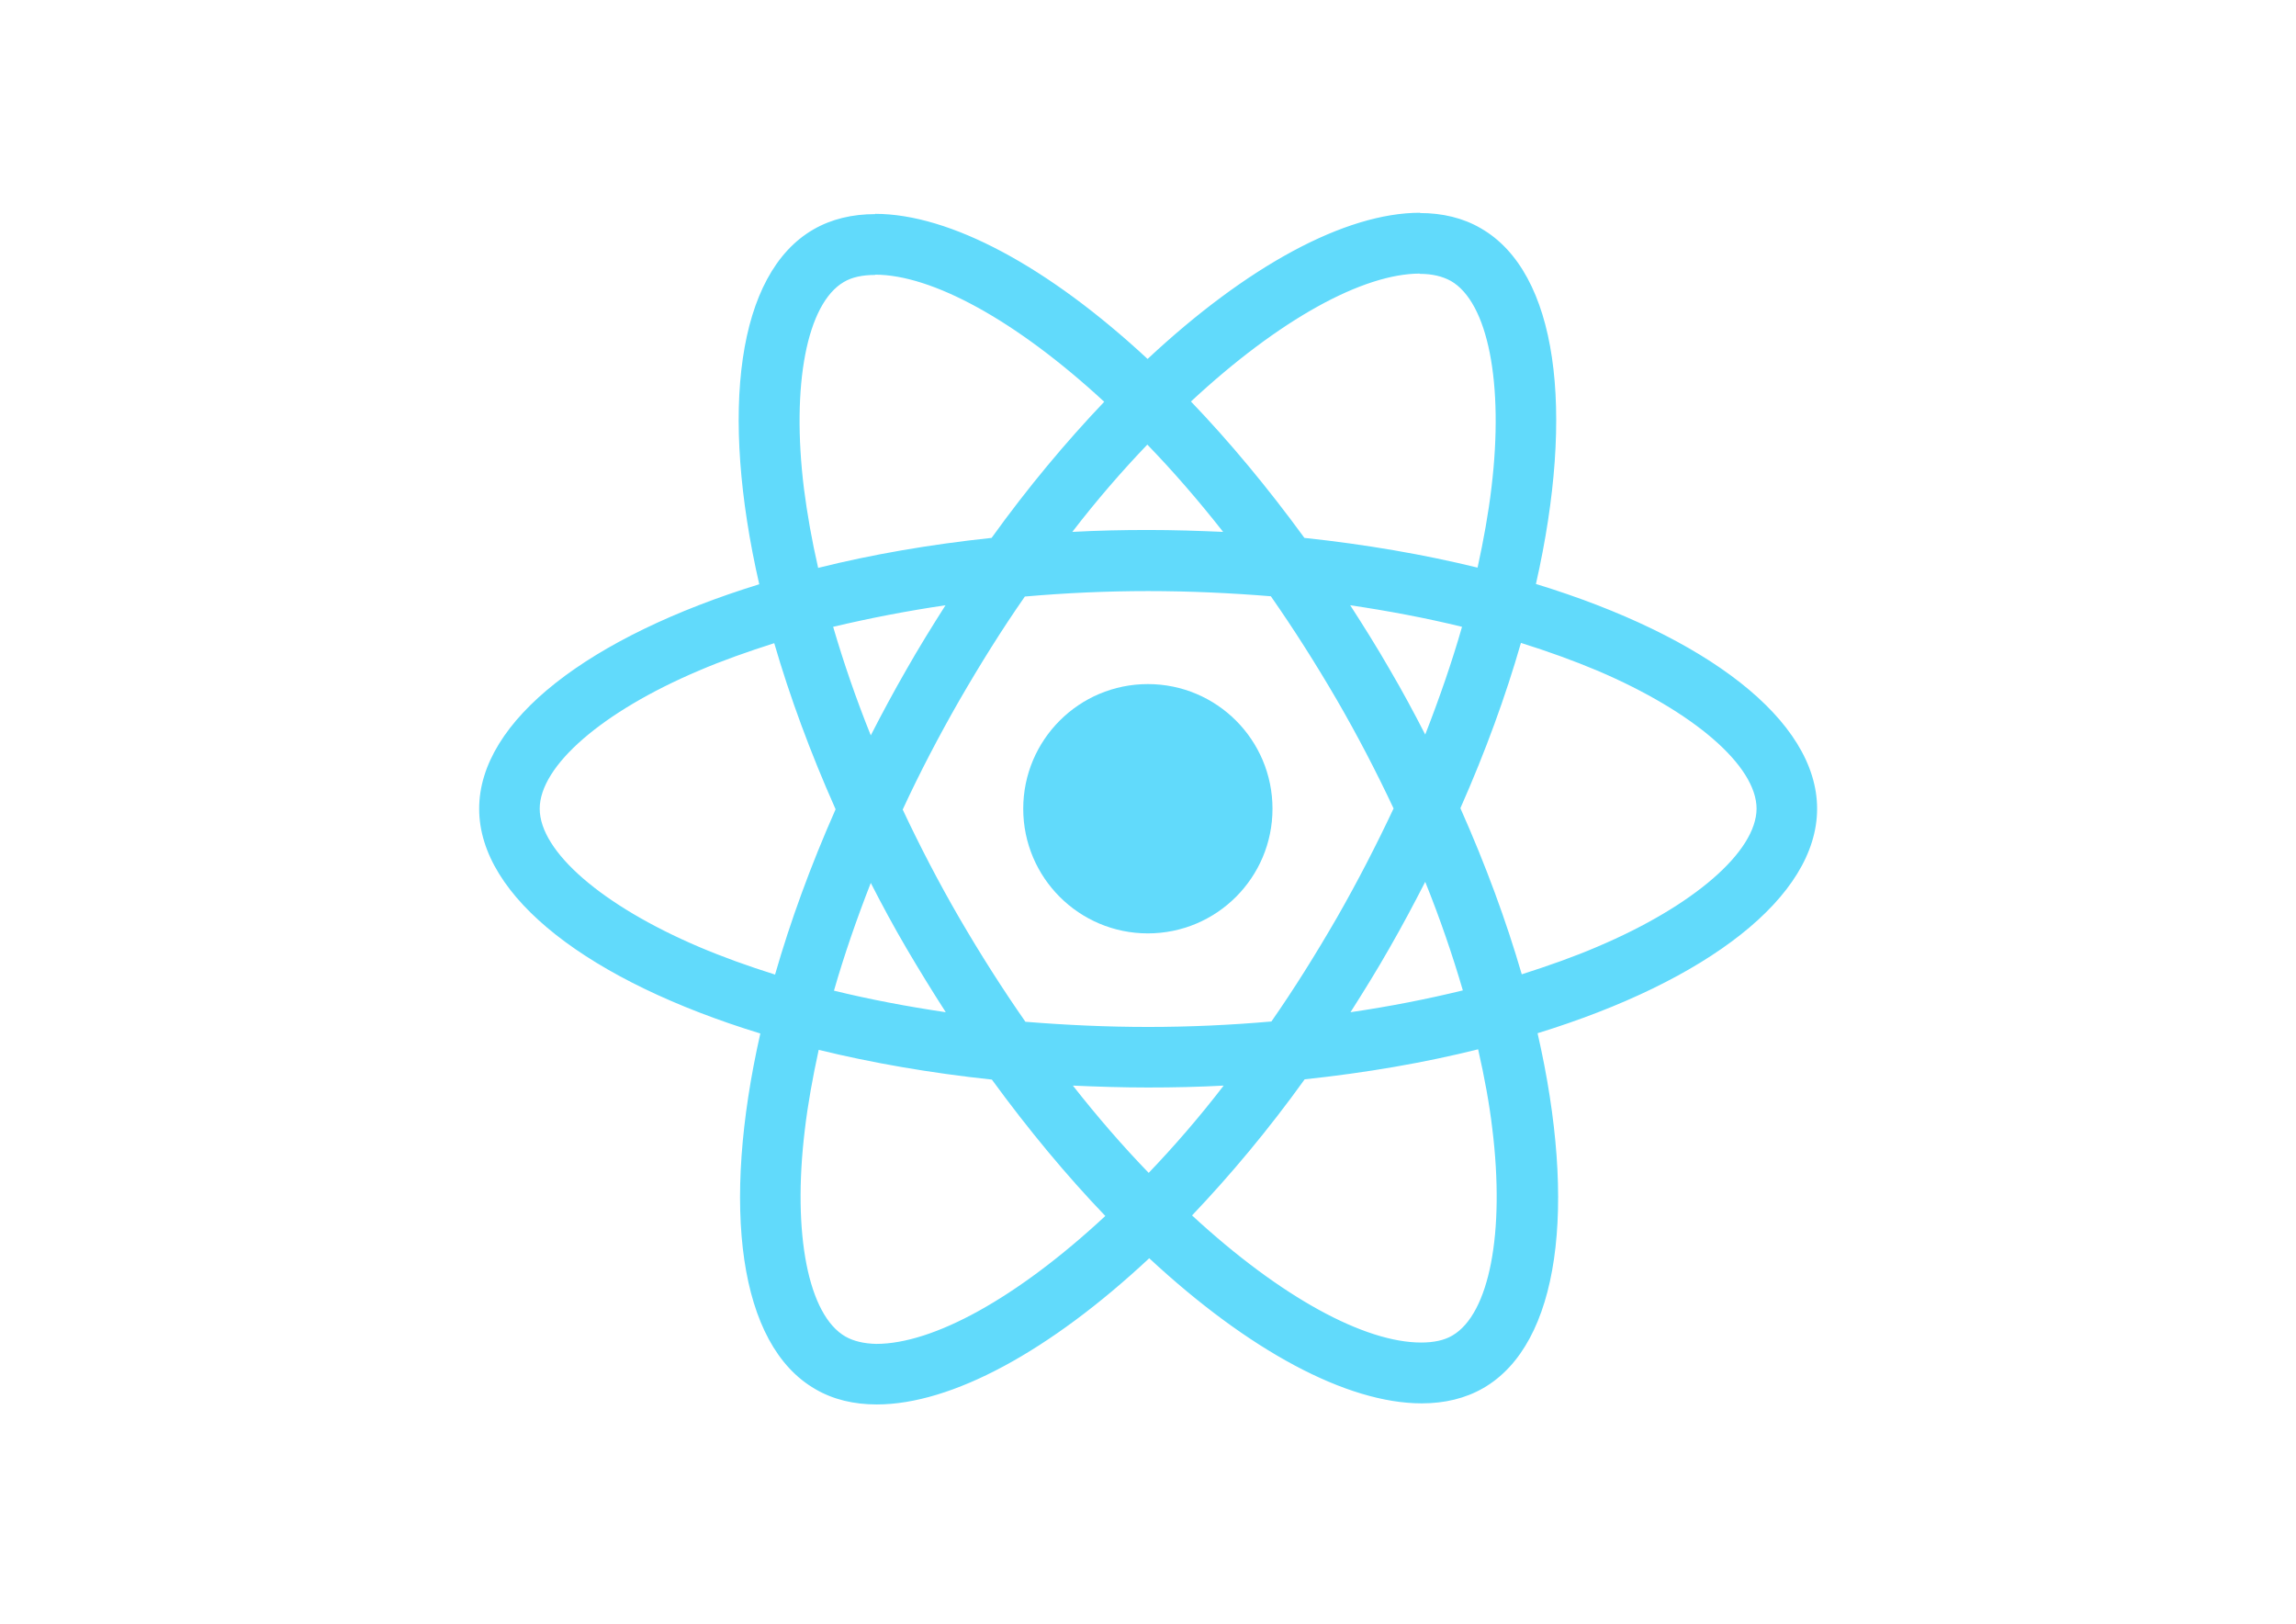
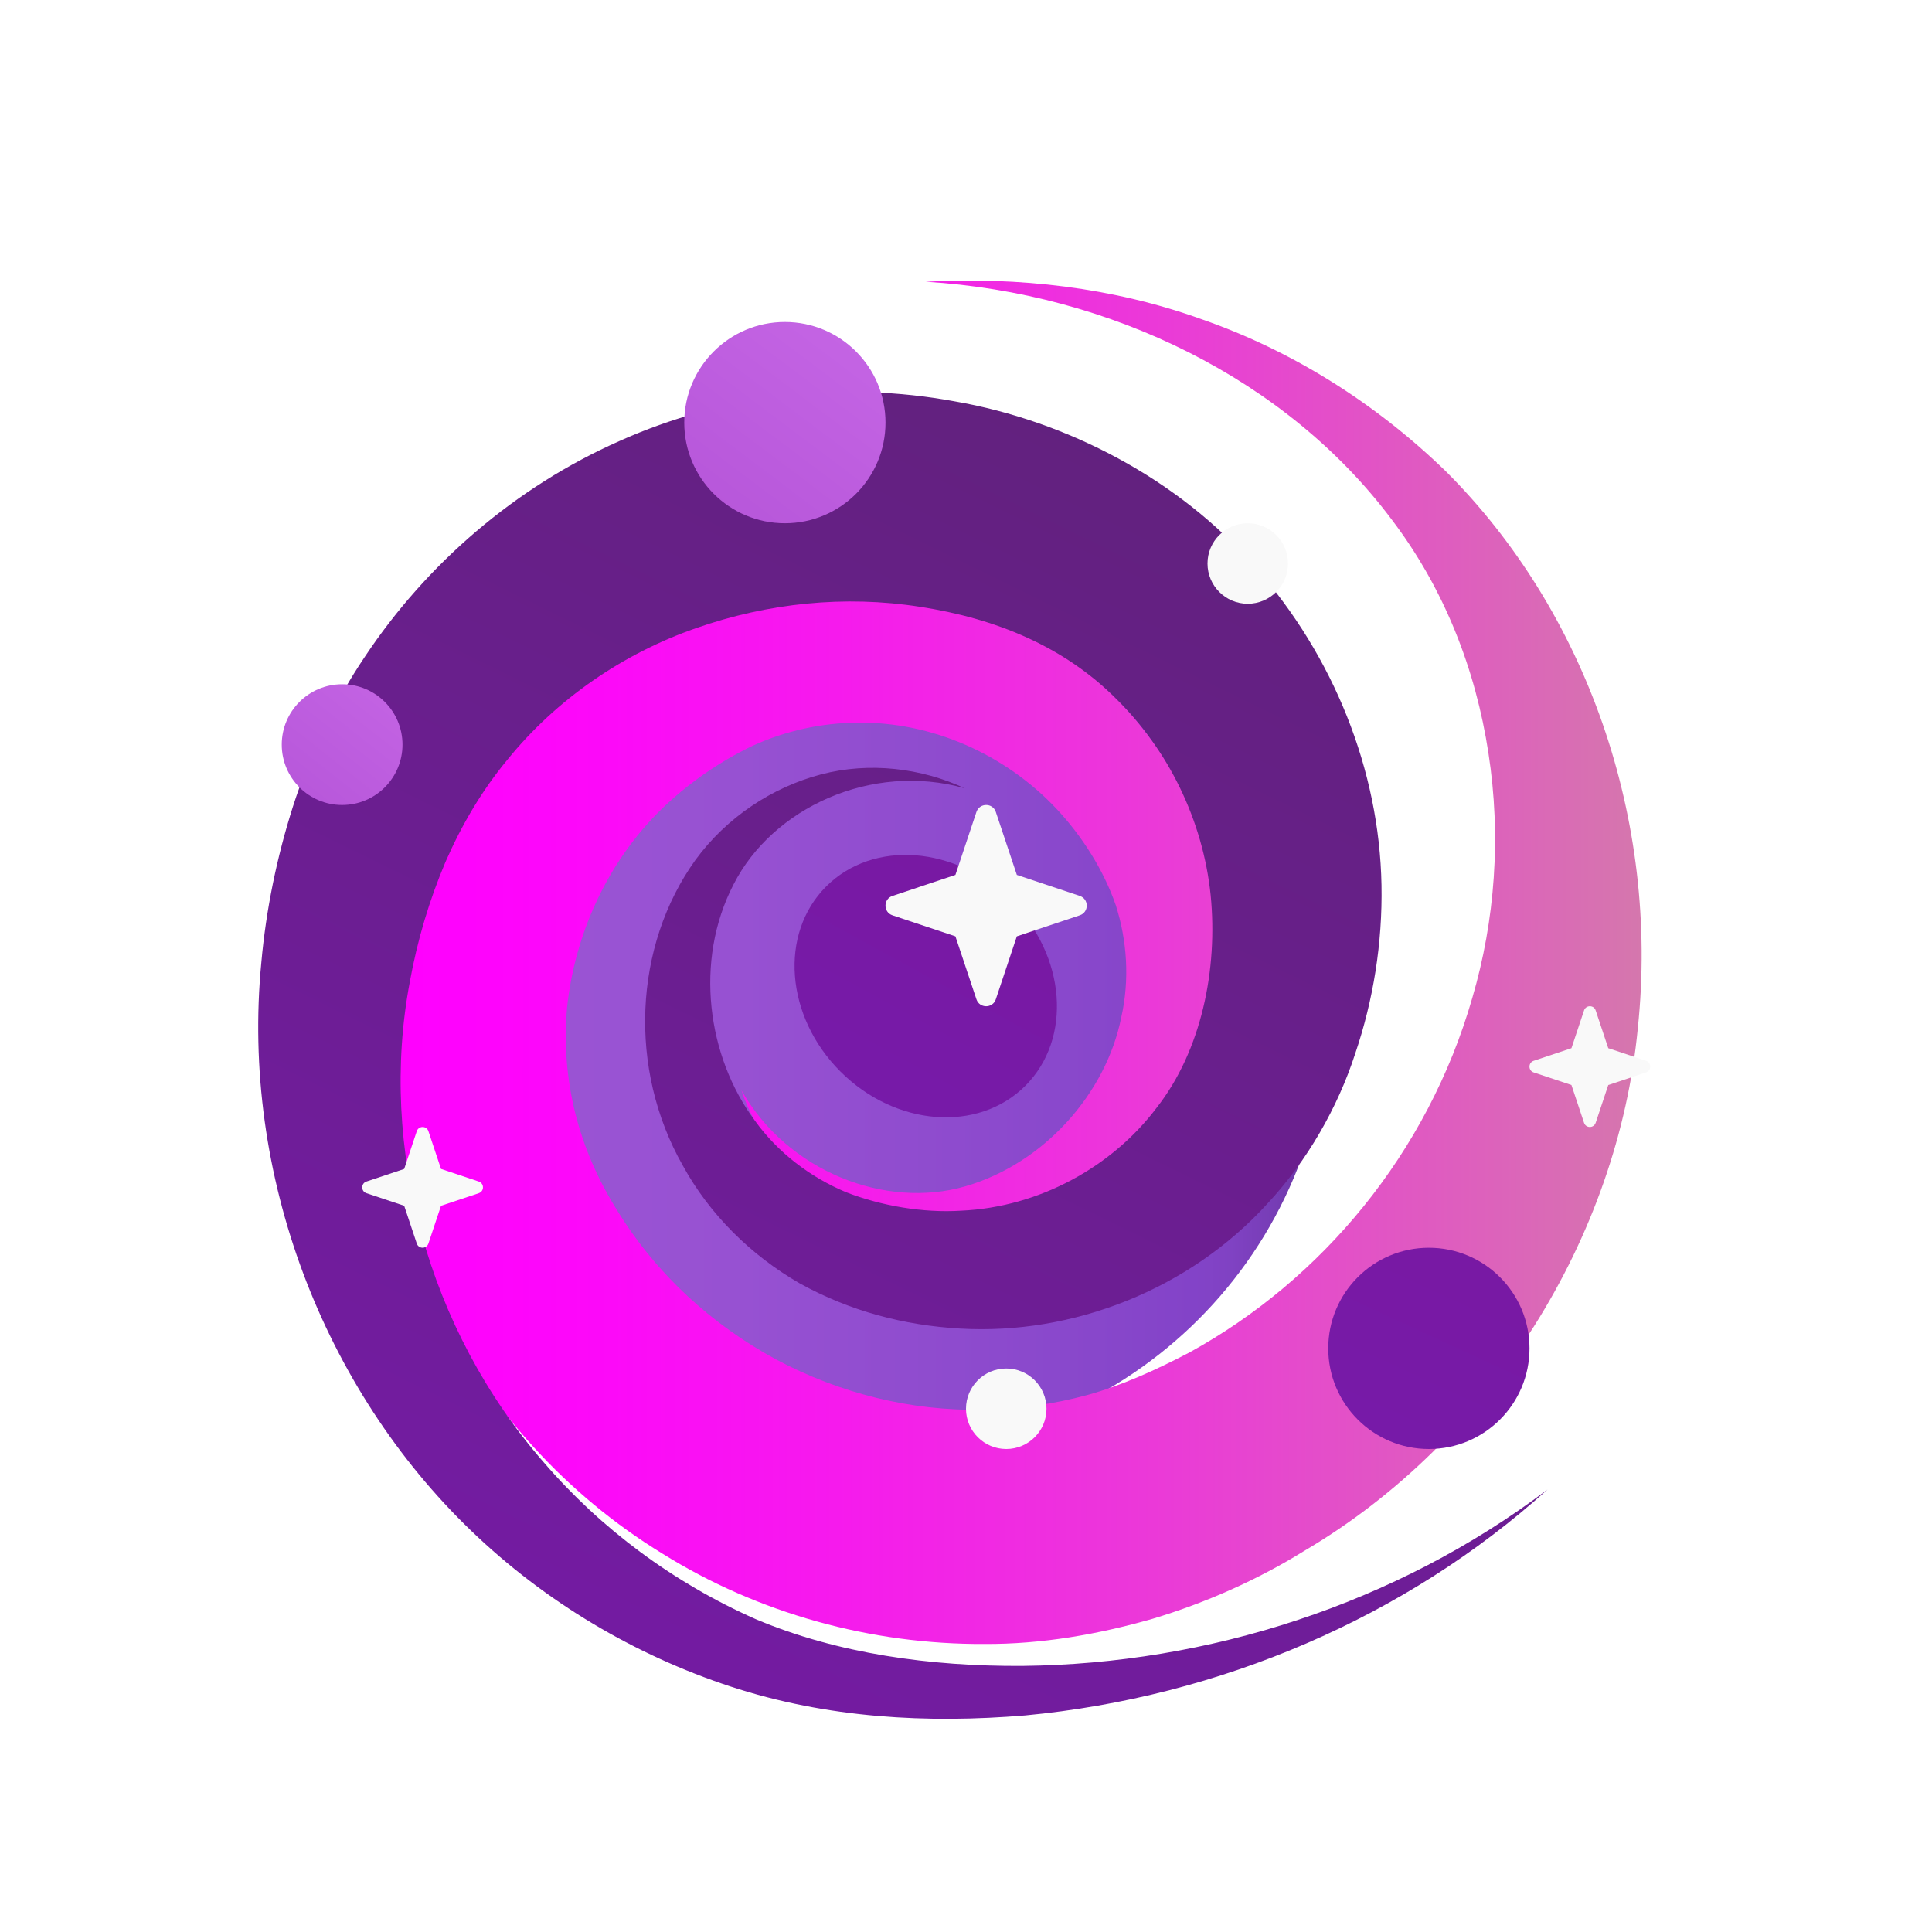
- <svg xmlns="http://www.w3.org/2000/svg" viewBox="0 0 841.9 595.3">
-   <g fill="#61DAFB">
-     <path d="M666.3 296.5c0-32.5-40.7-63.3-103.1-82.4 14.4-63.6 8-114.2-20.2-130.4-6.5-3.8-14.1-5.6-22.4-5.6v22.3c4.6 0 8.3.9 11.4 2.6 13.6 7.8 19.5 37.5 14.9 75.7-1.1 9.4-2.9 19.3-5.1 29.4-19.6-4.8-41-8.5-63.5-10.9-13.5-18.5-27.5-35.3-41.6-50 32.6-30.3 63.2-46.9 84-46.9V78c-27.5 0-63.5 19.6-99.9 53.6-36.4-33.8-72.4-53.2-99.9-53.2v22.3c20.7 0 51.4 16.5 84 46.6-14 14.7-28 31.4-41.3 49.9-22.6 2.4-44 6.1-63.6 11-2.3-10-4-19.7-5.2-29-4.7-38.2 1.1-67.9 14.6-75.8 3-1.8 6.9-2.6 11.5-2.6V78.5c-8.4 0-16 1.8-22.6 5.6-28.1 16.2-34.4 66.7-19.9 130.1-62.2 19.2-102.7 49.9-102.7 82.3 0 32.5 40.7 63.3 103.1 82.4-14.4 63.6-8 114.2 20.2 130.4 6.5 3.8 14.1 5.6 22.5 5.6 27.5 0 63.5-19.6 99.9-53.6 36.4 33.8 72.4 53.2 99.9 53.2 8.4 0 16-1.8 22.6-5.6 28.1-16.2 34.4-66.7 19.9-130.1 62-19.1 102.5-49.9 102.5-82.3zm-130.2-66.7c-3.7 12.9-8.3 26.2-13.5 39.5-4.1-8-8.4-16-13.1-24-4.6-8-9.5-15.8-14.4-23.4 14.2 2.1 27.9 4.7 41 7.9zm-45.8 106.5c-7.8 13.5-15.8 26.3-24.1 38.2-14.9 1.3-30 2-45.2 2-15.1 0-30.2-.7-45-1.9-8.3-11.9-16.4-24.6-24.2-38-7.6-13.1-14.5-26.4-20.8-39.8 6.2-13.4 13.2-26.8 20.7-39.9 7.8-13.5 15.8-26.3 24.1-38.2 14.9-1.3 30-2 45.2-2 15.1 0 30.2.7 45 1.9 8.3 11.9 16.4 24.6 24.2 38 7.6 13.1 14.5 26.4 20.8 39.8-6.3 13.4-13.2 26.8-20.7 39.9zm32.3-13c5.4 13.4 10 26.8 13.8 39.8-13.1 3.2-26.9 5.9-41.2 8 4.9-7.7 9.8-15.6 14.4-23.7 4.6-8 8.9-16.1 13-24.1zM421.2 430c-9.3-9.6-18.6-20.3-27.8-32 9 .4 18.2.7 27.5.7 9.4 0 18.7-.2 27.8-.7-9 11.7-18.3 22.4-27.5 32zm-74.4-58.9c-14.2-2.1-27.9-4.7-41-7.9 3.7-12.9 8.3-26.2 13.5-39.5 4.1 8 8.4 16 13.1 24 4.7 8 9.5 15.8 14.4 23.4zM420.7 163c9.3 9.6 18.6 20.3 27.8 32-9-.4-18.2-.7-27.5-.7-9.4 0-18.7.2-27.8.7 9-11.7 18.3-22.4 27.5-32zm-74 58.9c-4.9 7.7-9.8 15.6-14.4 23.7-4.6 8-8.9 16-13 24-5.4-13.4-10-26.8-13.8-39.8 13.1-3.1 26.9-5.8 41.2-7.9zm-90.5 125.2c-35.4-15.1-58.3-34.9-58.3-50.6 0-15.7 22.9-35.6 58.3-50.6 8.6-3.7 18-7 27.7-10.1 5.7 19.6 13.2 40 22.5 60.9-9.2 20.8-16.6 41.1-22.2 60.6-9.9-3.1-19.3-6.5-28-10.2zM310 490c-13.6-7.8-19.5-37.5-14.9-75.7 1.1-9.4 2.9-19.3 5.1-29.4 19.6 4.8 41 8.5 63.5 10.9 13.5 18.5 27.5 35.3 41.6 50-32.6 30.3-63.2 46.9-84 46.9-4.5-.1-8.3-1-11.3-2.7zm237.2-76.2c4.7 38.2-1.1 67.9-14.6 75.8-3 1.8-6.9 2.6-11.5 2.6-20.7 0-51.4-16.5-84-46.6 14-14.7 28-31.4 41.3-49.9 22.6-2.4 44-6.1 63.6-11 2.3 10.1 4.1 19.8 5.2 29.1zm38.5-66.7c-8.6 3.7-18 7-27.7 10.1-5.7-19.6-13.2-40-22.5-60.9 9.2-20.8 16.6-41.1 22.2-60.6 9.9 3.1 19.3 6.5 28.1 10.2 35.4 15.1 58.3 34.9 58.3 50.6-.1 15.7-23 35.6-58.4 50.6zM320.8 78.4z" />
-     <circle cx="420.9" cy="296.5" r="45.7" />
-     <path d="M520.5 78.1z" />
-   </g>
+ <svg xmlns="http://www.w3.org/2000/svg" viewBox="0 0 48 48" width="240px" height="240px">
+   <linearGradient id="IEaY15wPu5-Bi-E-kObCta" x1="11" x2="33" y1="24.276" y2="24.276" gradientTransform="matrix(1 0 0 -1 0 49.276)" gradientUnits="userSpaceOnUse">
+     <stop offset=".002" stop-color="#9c55d4" />
+     <stop offset=".003" stop-color="#9c55d4" />
+     <stop offset=".337" stop-color="#9751d2" />
+     <stop offset=".737" stop-color="#8847cb" />
+     <stop offset=".848" stop-color="#8343c8" />
+     <stop offset=".89" stop-color="#8042c3" />
+     <stop offset=".938" stop-color="#773db6" />
+     <stop offset=".988" stop-color="#68369f" />
+     <stop offset="1" stop-color="#643499" />
+   </linearGradient>
+   <circle cx="22" cy="25" r="11" fill="url(#IEaY15wPu5-Bi-E-kObCta)" />
+   <linearGradient id="IEaY15wPu5-Bi-E-kObCtb" x1="9.521" x2="40.786" y1="25.368" y2="25.368" gradientTransform="matrix(1 0 0 -1 0 49.276)" gradientUnits="userSpaceOnUse">
+     <stop offset="0" stop-color="#f0f" />
+     <stop offset=".148" stop-color="#fd07fa" />
+     <stop offset=".36" stop-color="#f61aed" />
+     <stop offset=".612" stop-color="#eb39d8" />
+     <stop offset=".892" stop-color="#dc64ba" />
+     <stop offset="1" stop-color="#d577ad" />
+   </linearGradient>
+   <path fill="url(#IEaY15wPu5-Bi-E-kObCtb)" d="M23,7c2.289-0.124,4.647,0.134,6.87,0.937 c2.23,0.777,4.302,2.076,6.053,3.774c3.48,3.47,5.314,8.645,4.768,13.833c-0.497,5.178-3.609,10.234-8.295,12.992 c-1.133,0.701-2.411,1.278-3.769,1.685c-1.351,0.386-2.757,0.631-4.168,0.623c-2.82,0.015-5.63-0.763-8.003-2.246 c-2.384-1.457-4.33-3.608-5.54-6.073c-1.254-2.463-1.722-5.476-1.159-8.196c1.086-5.475,5.919-9.951,11.65-9.754 c2.767,0.119,5.439,1.476,7.08,3.647c0.819,1.077,1.431,2.287,1.701,3.655c0.25,1.348,0.148,2.748-0.309,3.999 c-0.871,2.537-3.143,4.417-5.692,4.736c-2.571,0.34-5.045-1.325-5.766-3.525c1.15,2.03,3.586,2.958,5.561,2.387 c1.966-0.569,3.498-2.316,3.875-4.197c0.213-0.941,0.144-1.918-0.138-2.794c-0.298-0.856-0.825-1.699-1.466-2.383 c-1.286-1.372-3.118-2.169-4.94-2.146c-0.908,0.005-1.803,0.204-2.621,0.578c-0.834,0.4-1.629,0.953-2.289,1.602 c-1.33,1.313-2.121,3.093-2.313,4.881c-0.163,1.819,0.285,3.544,1.262,5.086c0.969,1.573,2.351,2.818,3.925,3.672 c1.58,0.842,3.361,1.29,5.128,1.249c0.882-0.013,1.762-0.132,2.616-0.365c0.844-0.235,1.671-0.607,2.522-1.051 c3.291-1.805,5.928-4.952,7.037-8.818c0.564-1.922,0.72-4.008,0.4-6.076c-0.318-2.081-1.097-4.089-2.408-5.81 C31.966,9.423,27.58,7.277,23,7z" />
+   <linearGradient id="IEaY15wPu5-Bi-E-kObCtc" x1="33.284" x2="13.497" y1="42.184" y2="1.844" gradientTransform="matrix(1 0 0 -1 0 49.276)" gradientUnits="userSpaceOnUse">
+     <stop offset="0" stop-color="#5f2278" />
+     <stop offset="1" stop-color="#771aa9" />
+   </linearGradient>
+   <path fill="url(#IEaY15wPu5-Bi-E-kObCtc)" d="M38.447,37.007 c-3.515,3.173-8.142,5.155-12.977,5.612c-2.417,0.201-4.907,0.074-7.325-0.72c-2.369-0.779-4.598-2.096-6.436-3.865 c-3.677-3.533-5.727-8.842-5.216-14.123c0.118-1.316,0.386-2.622,0.79-3.888c0.419-1.293,1.007-2.558,1.782-3.707 c1.534-2.307,3.738-4.214,6.326-5.359c2.58-1.159,5.542-1.502,8.34-0.983c2.744,0.478,5.564,1.917,7.47,4.137 c1.925,2.186,3.071,5.016,3.122,7.883c0.026,1.43-0.202,2.855-0.655,4.188c-0.431,1.332-1.193,2.664-2.172,3.714 c-1.954,2.154-4.854,3.274-7.642,3.112c-1.404-0.081-2.734-0.434-3.979-1.119c-1.225-0.705-2.25-1.724-2.91-2.93 c-1.364-2.4-1.221-5.457,0.312-7.592c0.777-1.062,1.907-1.806,3.117-2.126c1.217-0.32,2.501-0.155,3.572,0.342 c-2.315-0.652-4.775,0.491-5.74,2.388c-0.987,1.906-0.649,4.287,0.525,5.866c0.581,0.809,1.386,1.411,2.263,1.781 c0.882,0.341,1.912,0.521,2.867,0.461c1.944-0.088,3.753-1.094,4.855-2.557c1.111-1.416,1.526-3.435,1.342-5.285 c-0.192-1.86-1.057-3.615-2.35-4.879c-1.292-1.291-2.971-1.99-4.875-2.283c-1.858-0.291-3.772-0.096-5.566,0.533 c-1.795,0.626-3.453,1.749-4.685,3.272c-0.626,0.755-1.13,1.611-1.532,2.53c-0.405,0.954-0.702,1.955-0.888,2.982 c-0.778,4.107,0.453,8.64,3.323,11.934c1.421,1.654,3.232,3.001,5.277,3.904c2.024,0.854,4.335,1.174,6.625,1.159 C30.002,41.34,34.667,39.864,38.447,37.007z" />
+   <linearGradient id="IEaY15wPu5-Bi-E-kObCtd" x1="21.781" x2="16.93" y1="41.807" y2="35.36" gradientTransform="matrix(1 0 0 -1 0 49.276)" gradientUnits="userSpaceOnUse">
+     <stop offset="0" stop-color="#c767e6" />
+     <stop offset="1" stop-color="#b353d7" />
+   </linearGradient>
+   <circle cx="19.5" cy="10.5" r="2.5" fill="url(#IEaY15wPu5-Bi-E-kObCtd)" />
+   <linearGradient id="IEaY15wPu5-Bi-E-kObCte" x1="24.867" x2="21.357" y1="28.205" y2="21.758" gradientTransform="matrix(1 0 0 -1 0 49.276)" gradientUnits="userSpaceOnUse">
+     <stop offset="0" stop-color="#7819a2" />
+     <stop offset="1" stop-color="#771aa9" />
+   </linearGradient>
+   <path fill="url(#IEaY15wPu5-Bi-E-kObCte)" d="M25.121,22.379 c1.367,1.367,1.525,3.425,0.354,4.596c-1.172,1.172-3.229,1.013-4.596-0.354s-1.525-3.425-0.354-4.596 C21.697,20.854,23.754,21.012,25.121,22.379z" />
+   <linearGradient id="IEaY15wPu5-Bi-E-kObCtf" x1="37.158" x2="34.094" y1="19.368" y2="12.73" gradientTransform="matrix(1 0 0 -1 0 49.276)" gradientUnits="userSpaceOnUse">
+     <stop offset="0" stop-color="#7819a2" />
+     <stop offset="1" stop-color="#771aa9" />
+   </linearGradient>
+   <circle cx="35.5" cy="33.5" r="2.5" fill="url(#IEaY15wPu5-Bi-E-kObCtf)" />
+   <circle cx="31" cy="14" r="1" fill="#f9f9f9" />
+   <linearGradient id="IEaY15wPu5-Bi-E-kObCtg" x1="10.285" x2="6.71" y1="33.039" y2="28.507" gradientTransform="matrix(1 0 0 -1 0 49.276)" gradientUnits="userSpaceOnUse">
+     <stop offset="0" stop-color="#c767e6" />
+     <stop offset="1" stop-color="#b353d7" />
+   </linearGradient>
+   <circle cx="8.5" cy="18.5" r="1.5" fill="url(#IEaY15wPu5-Bi-E-kObCtg)" />
+   <circle cx="25" cy="35" r="1" fill="#f9f9f9" />
+   <path fill="#f9f9f9" d="M10.644,28.104l0.313,0.938l0.938,0.313c0.139,0.046,0.139,0.243,0,0.289l-0.938,0.313l-0.313,0.938 c-0.046,0.139-0.243,0.139-0.289,0l-0.313-0.938l-0.938-0.313c-0.139-0.046-0.139-0.243,0-0.289l0.938-0.313l0.313-0.938 C10.402,27.965,10.599,27.965,10.644,28.104z" />
+   <path fill="#f9f9f9" d="M39.644,25.104l0.313,0.938l0.938,0.313c0.139,0.046,0.139,0.243,0,0.289l-0.938,0.313l-0.313,0.938 c-0.047,0.139-0.243,0.139-0.289,0l-0.313-0.938l-0.938-0.313c-0.139-0.046-0.139-0.243,0-0.289l0.938-0.313l0.313-0.938 C39.402,24.965,39.599,24.965,39.644,25.104z" />
+   <path fill="#f9f9f9" d="M24.741,20.174l0.522,1.563l1.563,0.522c0.232,0.077,0.232,0.405,0,0.482l-1.563,0.522l-0.522,1.563 c-0.077,0.232-0.405,0.232-0.482,0l-0.522-1.563l-1.563-0.522c-0.232-0.077-0.232-0.405,0-0.482l1.563-0.522l0.522-1.563 C24.337,19.942,24.665,19.942,24.741,20.174z" />
</svg>
